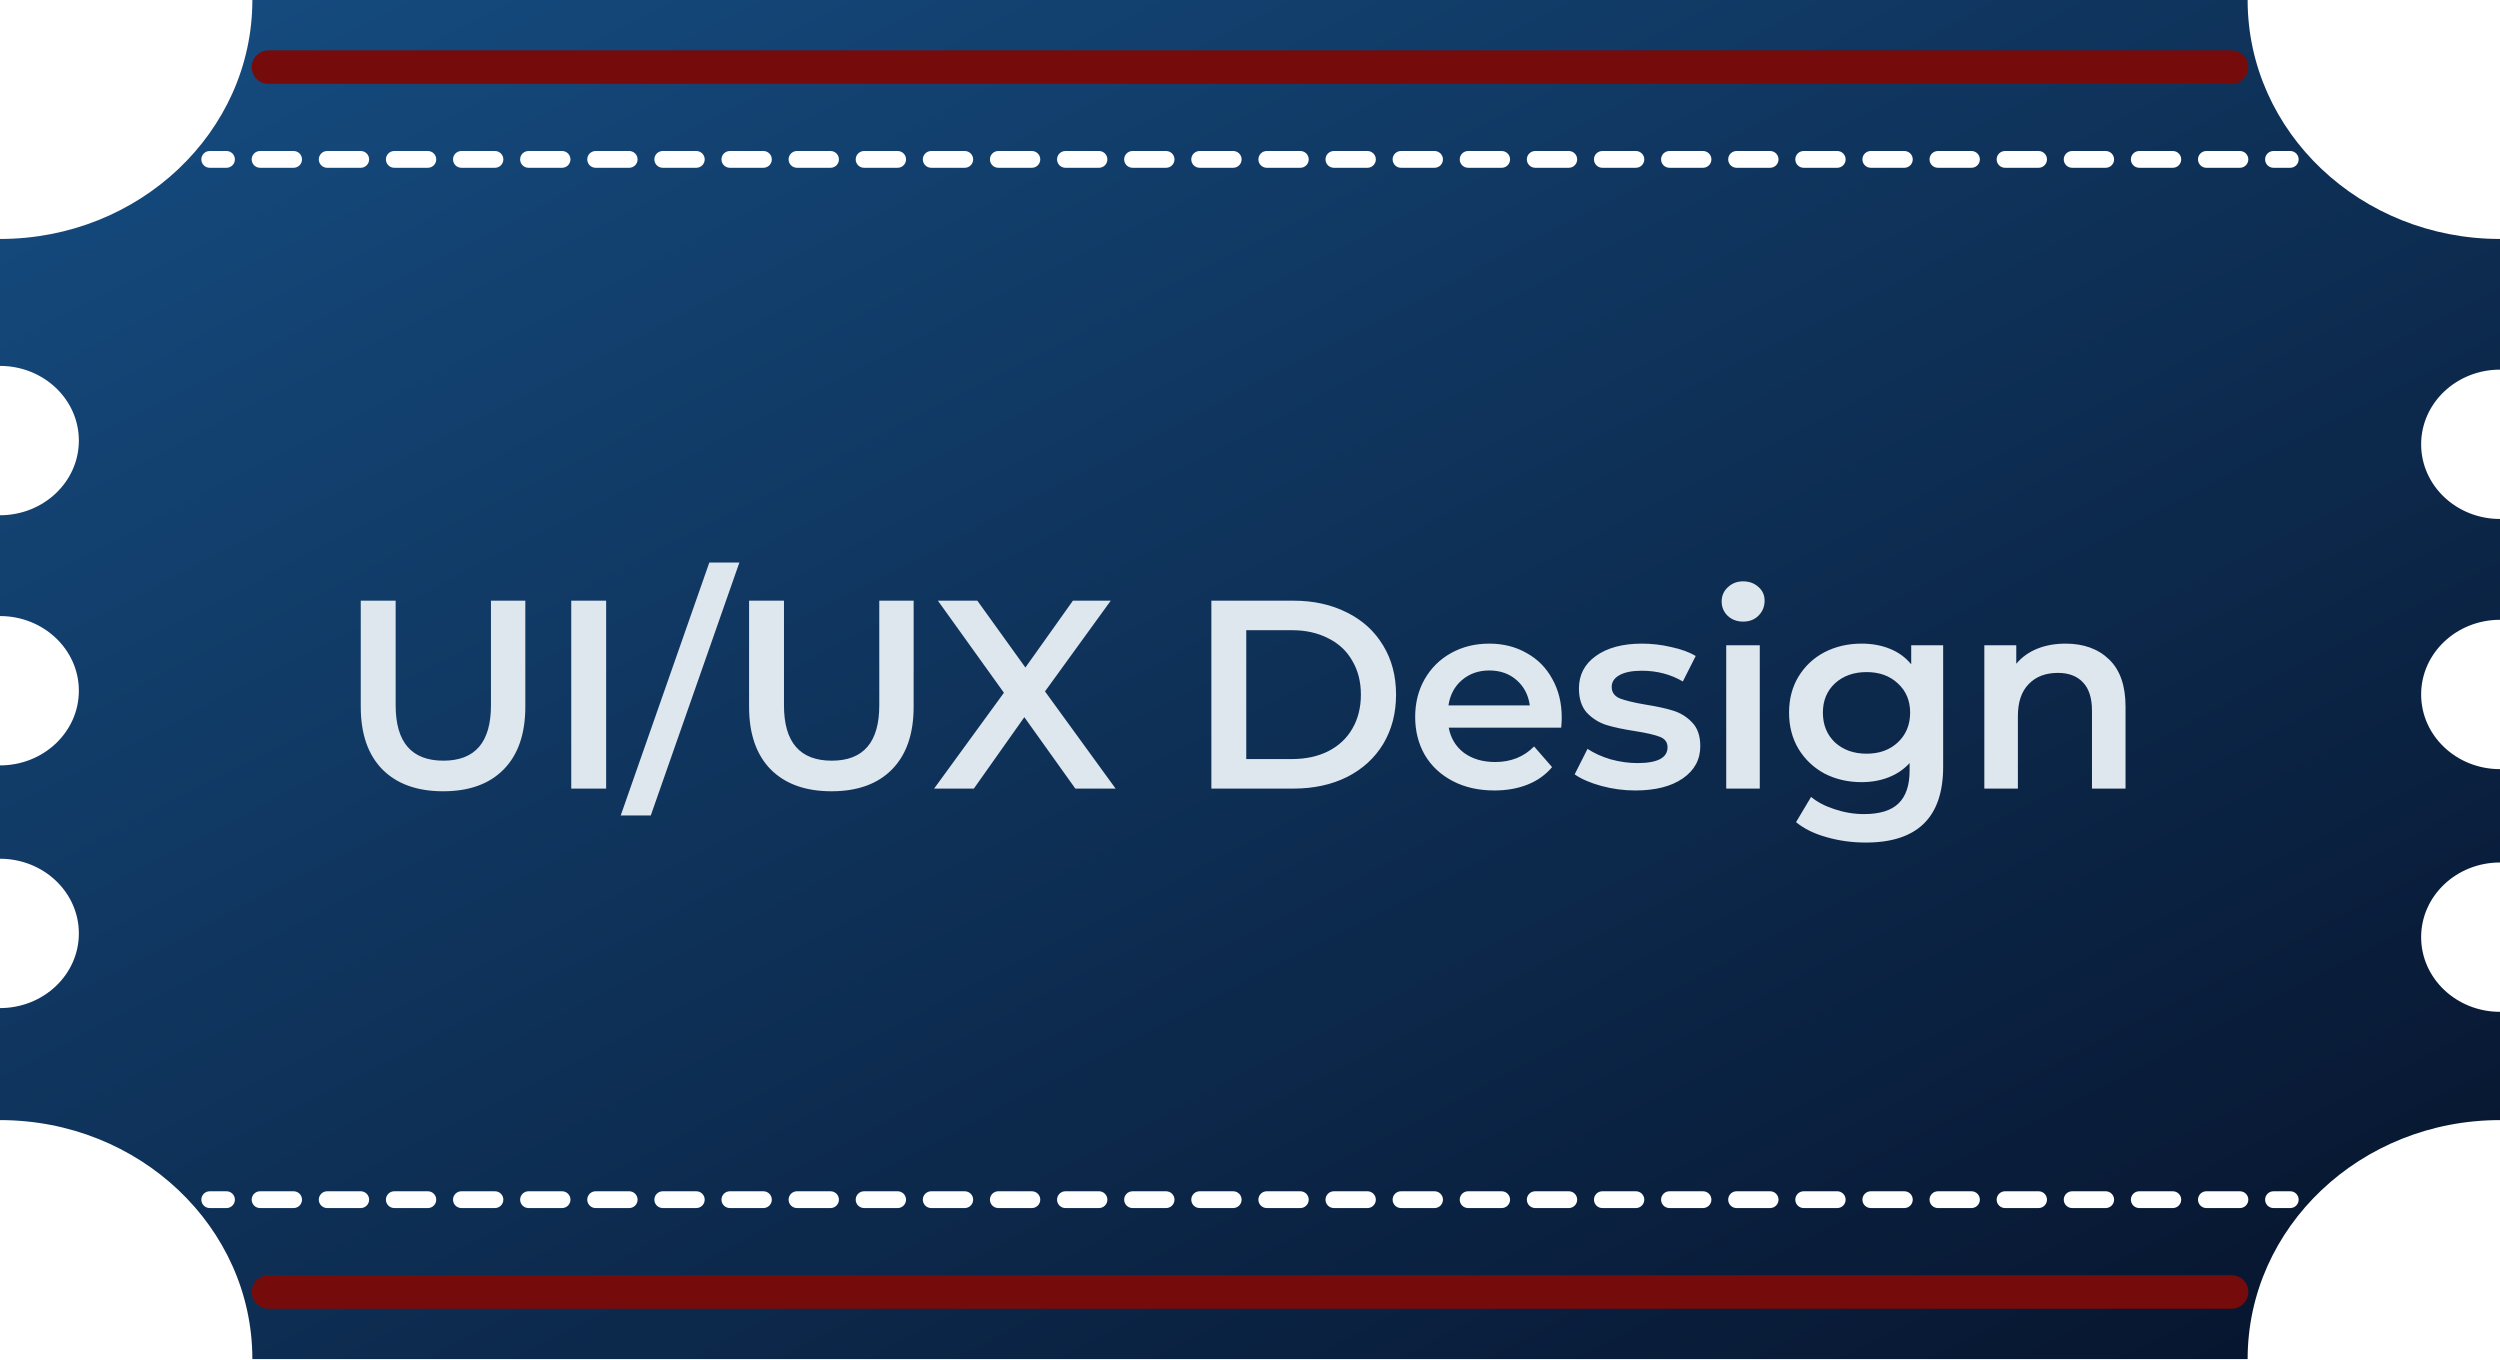
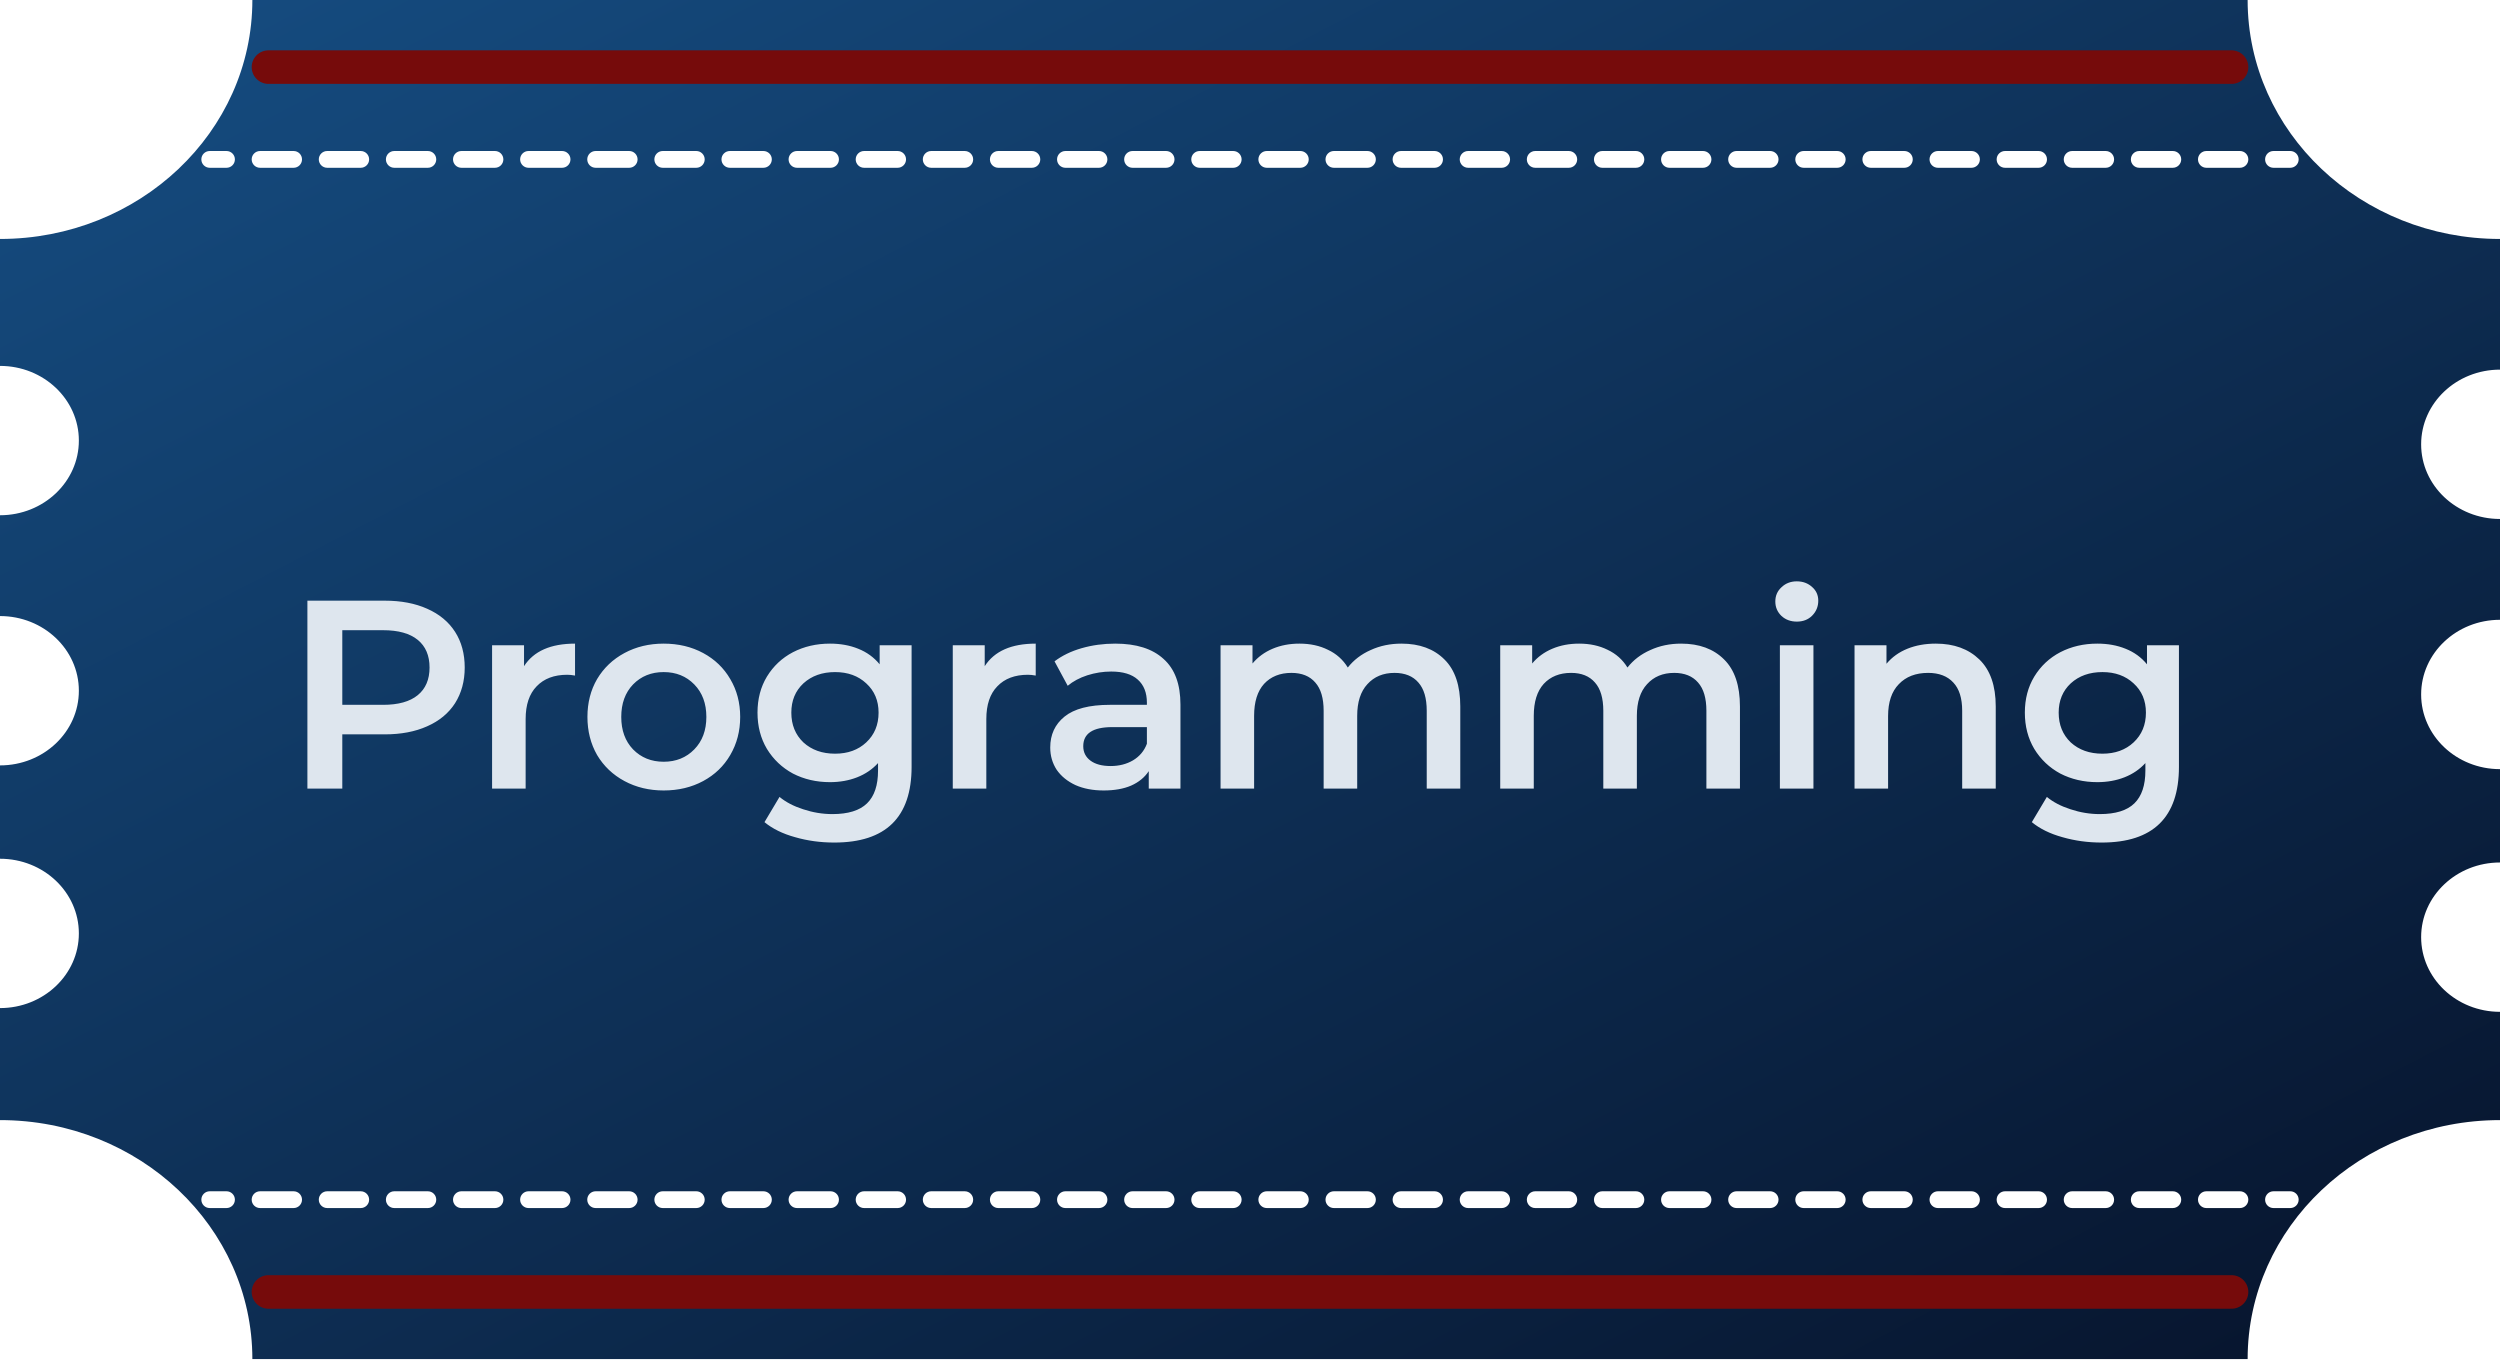
<svg xmlns="http://www.w3.org/2000/svg" width="149" height="81" viewBox="0 0 149 81" fill="none">
-   <path fill-rule="evenodd" clip-rule="evenodd" d="M149 60.305V66.758C140.693 66.758 133.959 73.135 133.959 81H15.041C15.041 73.135 8.307 66.758 0 66.758V60.082C2.596 60.082 4.7 58.09 4.7 55.632C4.7 53.174 2.596 51.181 0 51.181V45.618C2.596 45.618 4.7 43.626 4.7 41.168C4.7 38.71 2.596 36.717 0 36.717V30.709C2.596 30.709 4.7 28.716 4.7 26.258C4.7 23.8 2.596 21.808 0 21.808V14.242C8.307 14.242 15.041 7.866 15.041 0H133.959C133.959 7.866 140.693 14.242 149 14.242V22.03C146.404 22.03 144.3 24.023 144.3 26.481C144.3 28.939 146.404 30.931 149 30.931V36.94C146.404 36.94 144.3 38.932 144.3 41.39C144.3 43.848 146.404 45.841 149 45.841V51.404C146.404 51.404 144.3 53.396 144.3 55.854C144.3 58.312 146.404 60.305 149 60.305ZM12 9.5C12 9.224 12.224 9 12.5 9H13.5C13.776 9 14 9.224 14 9.5C14 9.776 13.776 10 13.5 10H12.5C12.224 10 12 9.776 12 9.5ZM15 9.5C15 9.224 15.224 9 15.5 9L17.5 9C17.776 9 18 9.224 18 9.5C18 9.776 17.776 10 17.5 10L15.5 10C15.224 10 15 9.776 15 9.5ZM19 9.5C19 9.224 19.224 9 19.5 9H21.5C21.776 9 22 9.224 22 9.5C22 9.776 21.776 10 21.5 10H19.5C19.224 10 19 9.776 19 9.5ZM23 9.5C23 9.224 23.224 9 23.5 9H25.5C25.776 9 26 9.224 26 9.5C26 9.776 25.776 10 25.5 10H23.5C23.224 10 23 9.776 23 9.5ZM27 9.5C27 9.224 27.224 9 27.5 9L29.5 9C29.776 9 30 9.224 30 9.5C30 9.776 29.776 10 29.5 10L27.5 10C27.224 10 27 9.776 27 9.5ZM31 9.5C31 9.224 31.224 9 31.5 9H33.5C33.776 9 34 9.224 34 9.5C34 9.776 33.776 10 33.5 10H31.5C31.224 10 31 9.776 31 9.5ZM35 9.5C35 9.224 35.224 9 35.5 9H37.5C37.776 9 38 9.224 38 9.5C38 9.776 37.776 10 37.5 10H35.5C35.224 10 35 9.776 35 9.5ZM39 9.5C39 9.224 39.224 9 39.5 9H41.5C41.776 9 42 9.224 42 9.5C42 9.776 41.776 10 41.5 10H39.5C39.224 10 39 9.776 39 9.5ZM43 9.5C43 9.224 43.224 9 43.5 9H45.5C45.776 9 46 9.224 46 9.5C46 9.776 45.776 10 45.5 10H43.5C43.224 10 43 9.776 43 9.5ZM47 9.5C47 9.224 47.224 9 47.5 9H49.5C49.776 9 50 9.224 50 9.5C50 9.776 49.776 10 49.5 10H47.5C47.224 10 47 9.776 47 9.5ZM51 9.5C51 9.224 51.224 9 51.5 9H53.5C53.776 9 54 9.224 54 9.5C54 9.776 53.776 10 53.5 10H51.5C51.224 10 51 9.776 51 9.5ZM55 9.5C55 9.224 55.224 9 55.5 9H57.5C57.776 9 58 9.224 58 9.5C58 9.776 57.776 10 57.5 10H55.5C55.224 10 55 9.776 55 9.5ZM59 9.5C59 9.224 59.224 9 59.5 9L61.5 9C61.776 9 62 9.224 62 9.5C62 9.776 61.776 10 61.5 10L59.5 10C59.224 10 59 9.776 59 9.5ZM63 9.5C63 9.224 63.224 9 63.5 9H65.5C65.776 9 66 9.224 66 9.5C66 9.776 65.776 10 65.5 10H63.5C63.224 10 63 9.776 63 9.5ZM67 9.5C67 9.224 67.224 9 67.5 9H69.5C69.776 9 70 9.224 70 9.5C70 9.776 69.776 10 69.5 10H67.5C67.224 10 67 9.776 67 9.5ZM71 9.5C71 9.224 71.224 9 71.5 9L73.5 9C73.776 9 74 9.224 74 9.5C74 9.776 73.776 10 73.5 10L71.5 10C71.224 10 71 9.776 71 9.5ZM75 9.5C75 9.224 75.224 9 75.5 9H77.5C77.776 9 78 9.224 78 9.5C78 9.776 77.776 10 77.5 10H75.5C75.224 10 75 9.776 75 9.5ZM79 9.5C79 9.224 79.224 9 79.5 9H81.5C81.776 9 82 9.224 82 9.5C82 9.776 81.776 10 81.5 10H79.5C79.224 10 79 9.776 79 9.5ZM83 9.5C83 9.224 83.224 9 83.5 9H85.5C85.776 9 86 9.224 86 9.5C86 9.776 85.776 10 85.5 10H83.5C83.224 10 83 9.776 83 9.5ZM87 9.5C87 9.224 87.224 9 87.5 9H89.5C89.776 9 90 9.224 90 9.5C90 9.776 89.776 10 89.5 10H87.5C87.224 10 87 9.776 87 9.5ZM91 9.5C91 9.224 91.224 9 91.5 9H93.5C93.776 9 94 9.224 94 9.5C94 9.776 93.776 10 93.5 10H91.5C91.224 10 91 9.776 91 9.5ZM95 9.5C95 9.224 95.224 9 95.5 9H97.5C97.776 9 98 9.224 98 9.5C98 9.776 97.776 10 97.5 10H95.5C95.224 10 95 9.776 95 9.5ZM99 9.5C99 9.224 99.224 9 99.5 9H101.5C101.776 9 102 9.224 102 9.5C102 9.776 101.776 10 101.5 10H99.5C99.224 10 99 9.776 99 9.5ZM103 9.5C103 9.224 103.224 9 103.5 9L105.5 9C105.776 9 106 9.224 106 9.5C106 9.776 105.776 10 105.5 10L103.5 10C103.224 10 103 9.776 103 9.5ZM107 9.5C107 9.224 107.224 9 107.5 9H109.5C109.776 9 110 9.224 110 9.5C110 9.776 109.776 10 109.5 10H107.5C107.224 10 107 9.776 107 9.5ZM111 9.5C111 9.224 111.224 9 111.5 9H113.5C113.776 9 114 9.224 114 9.5C114 9.776 113.776 10 113.5 10H111.5C111.224 10 111 9.776 111 9.5ZM115 9.5C115 9.224 115.224 9 115.5 9L117.5 9C117.776 9 118 9.224 118 9.5C118 9.776 117.776 10 117.5 10L115.5 10C115.224 10 115 9.776 115 9.5ZM119 9.5C119 9.224 119.224 9 119.5 9H121.5C121.776 9 122 9.224 122 9.5C122 9.776 121.776 10 121.5 10H119.5C119.224 10 119 9.776 119 9.5ZM123 9.5C123 9.224 123.224 9 123.5 9H125.5C125.776 9 126 9.224 126 9.5C126 9.776 125.776 10 125.5 10H123.5C123.224 10 123 9.776 123 9.5ZM127 9.5C127 9.224 127.224 9 127.5 9H129.5C129.776 9 130 9.224 130 9.5C130 9.776 129.776 10 129.5 10H127.5C127.224 10 127 9.776 127 9.5ZM131 9.5C131 9.224 131.224 9 131.5 9H133.5C133.776 9 134 9.224 134 9.5C134 9.776 133.776 10 133.5 10H131.5C131.224 10 131 9.776 131 9.5ZM135 9.5C135 9.224 135.224 9 135.5 9H136.5C136.776 9 137 9.224 137 9.5C137 9.776 136.776 10 136.5 10H135.5C135.224 10 135 9.776 135 9.5ZM12.5 71C12.224 71 12 71.224 12 71.5C12 71.776 12.224 72 12.5 72H13.5C13.776 72 14 71.776 14 71.5C14 71.224 13.776 71 13.5 71H12.5ZM15.5 71C15.224 71 15 71.224 15 71.5C15 71.776 15.224 72 15.5 72H17.5C17.776 72 18 71.776 18 71.5C18 71.224 17.776 71 17.5 71H15.5ZM19.5 71C19.224 71 19 71.224 19 71.5C19 71.776 19.224 72 19.5 72H21.5C21.776 72 22 71.776 22 71.5C22 71.224 21.776 71 21.5 71H19.5ZM23.5 71C23.224 71 23 71.224 23 71.5C23 71.776 23.224 72 23.5 72H25.5C25.776 72 26 71.776 26 71.5C26 71.224 25.776 71 25.5 71H23.5ZM27.5 71C27.224 71 27 71.224 27 71.5C27 71.776 27.224 72 27.5 72H29.5C29.776 72 30 71.776 30 71.5C30 71.224 29.776 71 29.5 71H27.5ZM31.5 71C31.224 71 31 71.224 31 71.5C31 71.776 31.224 72 31.5 72H33.5C33.776 72 34 71.776 34 71.5C34 71.224 33.776 71 33.5 71H31.5ZM35.5 71C35.224 71 35 71.224 35 71.5C35 71.776 35.224 72 35.5 72H37.5C37.776 72 38 71.776 38 71.5C38 71.224 37.776 71 37.5 71H35.5ZM39.5 71C39.224 71 39 71.224 39 71.5C39 71.776 39.224 72 39.5 72H41.5C41.776 72 42 71.776 42 71.5C42 71.224 41.776 71 41.5 71H39.5ZM43.5 71C43.224 71 43 71.224 43 71.5C43 71.776 43.224 72 43.5 72H45.5C45.776 72 46 71.776 46 71.5C46 71.224 45.776 71 45.5 71H43.5ZM47.5 71C47.224 71 47 71.224 47 71.5C47 71.776 47.224 72 47.5 72H49.5C49.776 72 50 71.776 50 71.5C50 71.224 49.776 71 49.5 71H47.5ZM51.5 71C51.224 71 51 71.224 51 71.5C51 71.776 51.224 72 51.5 72H53.5C53.776 72 54 71.776 54 71.5C54 71.224 53.776 71 53.5 71H51.5ZM55.5 71C55.224 71 55 71.224 55 71.5C55 71.776 55.224 72 55.5 72L57.5 72C57.776 72 58 71.776 58 71.5C58 71.224 57.776 71 57.5 71L55.5 71ZM59.5 71C59.224 71 59 71.224 59 71.5C59 71.776 59.224 72 59.5 72H61.5C61.776 72 62 71.776 62 71.5C62 71.224 61.776 71 61.5 71H59.5ZM63.5 71C63.224 71 63 71.224 63 71.5C63 71.776 63.224 72 63.5 72H65.5C65.776 72 66 71.776 66 71.5C66 71.224 65.776 71 65.5 71H63.5ZM67.5 71C67.224 71 67 71.224 67 71.5C67 71.776 67.224 72 67.5 72H69.5C69.776 72 70 71.776 70 71.5C70 71.224 69.776 71 69.5 71H67.5ZM71.5 71C71.224 71 71 71.224 71 71.5C71 71.776 71.224 72 71.5 72H73.5C73.776 72 74 71.776 74 71.5C74 71.224 73.776 71 73.5 71H71.5ZM75.5 71C75.224 71 75 71.224 75 71.5C75 71.776 75.224 72 75.5 72H77.5C77.776 72 78 71.776 78 71.5C78 71.224 77.776 71 77.5 71H75.5ZM79.5 71C79.224 71 79 71.224 79 71.5C79 71.776 79.224 72 79.5 72H81.5C81.776 72 82 71.776 82 71.5C82 71.224 81.776 71 81.5 71H79.5ZM83.5 71C83.224 71 83 71.224 83 71.5C83 71.776 83.224 72 83.5 72H85.5C85.776 72 86 71.776 86 71.5C86 71.224 85.776 71 85.5 71H83.5ZM87.5 71C87.224 71 87 71.224 87 71.5C87 71.776 87.224 72 87.5 72H89.5C89.776 72 90 71.776 90 71.5C90 71.224 89.776 71 89.5 71H87.5ZM91.5 71C91.224 71 91 71.224 91 71.5C91 71.776 91.224 72 91.5 72H93.5C93.776 72 94 71.776 94 71.5C94 71.224 93.776 71 93.5 71H91.5ZM95.5 71C95.224 71 95 71.224 95 71.5C95 71.776 95.224 72 95.5 72H97.5C97.776 72 98 71.776 98 71.5C98 71.224 97.776 71 97.5 71H95.5ZM99.5 71C99.224 71 99 71.224 99 71.5C99 71.776 99.224 72 99.5 72H101.5C101.776 72 102 71.776 102 71.5C102 71.224 101.776 71 101.5 71H99.5ZM103.5 71C103.224 71 103 71.224 103 71.5C103 71.776 103.224 72 103.5 72H105.5C105.776 72 106 71.776 106 71.5C106 71.224 105.776 71 105.5 71H103.5ZM107.5 71C107.224 71 107 71.224 107 71.5C107 71.776 107.224 72 107.5 72H109.5C109.776 72 110 71.776 110 71.5C110 71.224 109.776 71 109.5 71H107.5ZM111.5 71C111.224 71 111 71.224 111 71.5C111 71.776 111.224 72 111.5 72H113.5C113.776 72 114 71.776 114 71.5C114 71.224 113.776 71 113.5 71H111.5ZM115.5 71C115.224 71 115 71.224 115 71.5C115 71.776 115.224 72 115.5 72H117.5C117.776 72 118 71.776 118 71.5C118 71.224 117.776 71 117.5 71H115.5ZM119.5 71C119.224 71 119 71.224 119 71.5C119 71.776 119.224 72 119.5 72H121.5C121.776 72 122 71.776 122 71.5C122 71.224 121.776 71 121.5 71H119.5ZM123.5 71C123.224 71 123 71.224 123 71.5C123 71.776 123.224 72 123.5 72H125.5C125.776 72 126 71.776 126 71.5C126 71.224 125.776 71 125.5 71H123.5ZM127.5 71C127.224 71 127 71.224 127 71.5C127 71.776 127.224 72 127.5 72H129.5C129.776 72 130 71.776 130 71.5C130 71.224 129.776 71 129.5 71H127.5ZM131.5 71C131.224 71 131 71.224 131 71.5C131 71.776 131.224 72 131.5 72H133.5C133.776 72 134 71.776 134 71.5C134 71.224 133.776 71 133.5 71H131.5ZM135.5 71C135.224 71 135 71.224 135 71.5C135 71.776 135.224 72 135.5 72H136.5C136.776 72 137 71.776 137 71.5C137 71.224 136.776 71 136.5 71H135.5Z" fill="url(#paint0_linear_155:1216)" />
-   <path d="M26.413 47.16C24.866 47.16 23.661 46.728 22.797 45.864C21.933 44.989 21.501 43.741 21.501 42.12V35.8H23.581V42.04C23.581 44.237 24.53 45.336 26.429 45.336C28.317 45.336 29.261 44.237 29.261 42.04V35.8H31.309V42.12C31.309 43.741 30.877 44.989 30.013 45.864C29.16 46.728 27.959 47.16 26.413 47.16ZM34.046 35.8H36.126V47H34.046V35.8ZM42.275 33.528H44.067L38.787 48.6H36.995L42.275 33.528ZM49.557 47.16C48.01 47.16 46.805 46.728 45.941 45.864C45.077 44.989 44.645 43.741 44.645 42.12V35.8H46.725V42.04C46.725 44.237 47.674 45.336 49.573 45.336C51.461 45.336 52.405 44.237 52.405 42.04V35.8H54.453V42.12C54.453 43.741 54.021 44.989 53.157 45.864C52.303 46.728 51.103 47.16 49.557 47.16ZM64.09 47L61.05 42.744L58.041 47H55.673L59.834 41.288L55.898 35.8H58.249L61.114 39.784L63.946 35.8H66.201L62.282 41.208L66.49 47H64.09ZM72.197 35.8H77.093C78.288 35.8 79.349 36.035 80.277 36.504C81.205 36.963 81.925 37.619 82.437 38.472C82.949 39.315 83.205 40.291 83.205 41.4C83.205 42.509 82.949 43.491 82.437 44.344C81.925 45.187 81.205 45.843 80.277 46.312C79.349 46.771 78.288 47 77.093 47H72.197V35.8ZM76.997 45.24C77.819 45.24 78.538 45.085 79.157 44.776C79.787 44.456 80.266 44.008 80.597 43.432C80.939 42.845 81.109 42.168 81.109 41.4C81.109 40.632 80.939 39.96 80.597 39.384C80.266 38.797 79.787 38.349 79.157 38.04C78.538 37.72 77.819 37.56 76.997 37.56H74.277V45.24H76.997ZM93.08 42.776C93.08 42.915 93.069 43.112 93.048 43.368H86.344C86.461 43.997 86.765 44.499 87.256 44.872C87.757 45.235 88.376 45.416 89.112 45.416C90.05 45.416 90.824 45.107 91.432 44.488L92.504 45.72C92.12 46.179 91.635 46.525 91.048 46.76C90.461 46.995 89.8 47.112 89.064 47.112C88.125 47.112 87.299 46.925 86.584 46.552C85.869 46.179 85.314 45.661 84.92 45C84.536 44.328 84.344 43.571 84.344 42.728C84.344 41.896 84.531 41.149 84.904 40.488C85.288 39.816 85.816 39.293 86.488 38.92C87.16 38.547 87.917 38.36 88.76 38.36C89.592 38.36 90.333 38.547 90.984 38.92C91.645 39.283 92.157 39.8 92.52 40.472C92.893 41.133 93.08 41.901 93.08 42.776ZM88.76 39.96C88.12 39.96 87.576 40.152 87.128 40.536C86.691 40.909 86.424 41.411 86.328 42.04H91.176C91.091 41.421 90.829 40.92 90.392 40.536C89.954 40.152 89.41 39.96 88.76 39.96ZM97.465 47.112C96.772 47.112 96.094 47.021 95.433 46.84C94.772 46.659 94.244 46.429 93.849 46.152L94.617 44.632C95.001 44.888 95.46 45.096 95.993 45.256C96.537 45.405 97.07 45.48 97.593 45.48C98.788 45.48 99.385 45.165 99.385 44.536C99.385 44.237 99.23 44.029 98.921 43.912C98.622 43.795 98.137 43.683 97.465 43.576C96.761 43.469 96.185 43.347 95.737 43.208C95.3 43.069 94.916 42.829 94.585 42.488C94.265 42.136 94.105 41.651 94.105 41.032C94.105 40.221 94.441 39.576 95.113 39.096C95.796 38.605 96.713 38.36 97.865 38.36C98.452 38.36 99.038 38.429 99.625 38.568C100.212 38.696 100.692 38.872 101.065 39.096L100.297 40.616C99.572 40.189 98.756 39.976 97.849 39.976C97.262 39.976 96.814 40.067 96.505 40.248C96.206 40.419 96.057 40.648 96.057 40.936C96.057 41.256 96.217 41.485 96.537 41.624C96.868 41.752 97.374 41.875 98.057 41.992C98.74 42.099 99.3 42.221 99.737 42.36C100.174 42.499 100.548 42.733 100.857 43.064C101.177 43.395 101.337 43.864 101.337 44.472C101.337 45.272 100.99 45.912 100.297 46.392C99.604 46.872 98.66 47.112 97.465 47.112ZM102.883 38.456H104.883V47H102.883V38.456ZM103.891 37.048C103.529 37.048 103.225 36.936 102.979 36.712C102.734 36.477 102.611 36.189 102.611 35.848C102.611 35.507 102.734 35.224 102.979 35C103.225 34.765 103.529 34.648 103.891 34.648C104.254 34.648 104.558 34.76 104.803 34.984C105.049 35.197 105.171 35.469 105.171 35.8C105.171 36.152 105.049 36.451 104.803 36.696C104.569 36.931 104.265 37.048 103.891 37.048ZM115.812 38.456V45.704C115.812 48.712 114.276 50.216 111.204 50.216C110.383 50.216 109.604 50.109 108.868 49.896C108.132 49.693 107.524 49.395 107.044 49L107.94 47.496C108.314 47.805 108.783 48.051 109.348 48.232C109.924 48.424 110.506 48.52 111.092 48.52C112.031 48.52 112.719 48.307 113.156 47.88C113.594 47.453 113.812 46.803 113.812 45.928V45.48C113.471 45.853 113.055 46.136 112.564 46.328C112.074 46.52 111.535 46.616 110.948 46.616C110.138 46.616 109.402 46.445 108.74 46.104C108.09 45.752 107.572 45.261 107.188 44.632C106.815 44.003 106.628 43.283 106.628 42.472C106.628 41.661 106.815 40.947 107.188 40.328C107.572 39.699 108.09 39.213 108.74 38.872C109.402 38.531 110.138 38.36 110.948 38.36C111.567 38.36 112.127 38.461 112.628 38.664C113.14 38.867 113.567 39.176 113.908 39.592V38.456H115.812ZM111.252 44.92C112.01 44.92 112.628 44.696 113.108 44.248C113.599 43.789 113.844 43.197 113.844 42.472C113.844 41.757 113.599 41.176 113.108 40.728C112.628 40.28 112.01 40.056 111.252 40.056C110.484 40.056 109.855 40.28 109.364 40.728C108.884 41.176 108.644 41.757 108.644 42.472C108.644 43.197 108.884 43.789 109.364 44.248C109.855 44.696 110.484 44.92 111.252 44.92ZM123.114 38.36C124.191 38.36 125.055 38.675 125.706 39.304C126.356 39.933 126.682 40.867 126.682 42.104V47H124.682V42.36C124.682 41.613 124.506 41.053 124.154 40.68C123.802 40.296 123.3 40.104 122.65 40.104C121.914 40.104 121.332 40.328 120.906 40.776C120.479 41.213 120.266 41.848 120.266 42.68V47H118.266V38.456H120.17V39.56C120.5 39.165 120.916 38.867 121.418 38.664C121.919 38.461 122.484 38.36 123.114 38.36Z" fill="#DEE6EE" />
+   <path fill-rule="evenodd" clip-rule="evenodd" d="M149 60.305V66.758C140.693 66.758 133.959 73.135 133.959 81H15.041C15.041 73.135 8.307 66.758 0 66.758V60.082C2.596 60.082 4.7 58.09 4.7 55.632C4.7 53.174 2.596 51.181 0 51.181V45.618C2.596 45.618 4.7 43.626 4.7 41.168C4.7 38.71 2.596 36.717 0 36.717V30.709C2.596 30.709 4.7 28.716 4.7 26.258C4.7 23.8 2.596 21.808 0 21.808V14.242C8.307 14.242 15.041 7.866 15.041 0H133.959C133.959 7.866 140.693 14.242 149 14.242V22.03C146.404 22.03 144.3 24.023 144.3 26.481C144.3 28.939 146.404 30.931 149 30.931V36.94C146.404 36.94 144.3 38.932 144.3 41.39C144.3 43.848 146.404 45.841 149 45.841V51.404C146.404 51.404 144.3 53.396 144.3 55.854C144.3 58.312 146.404 60.305 149 60.305ZM12 9.5C12 9.224 12.224 9 12.5 9H13.5C13.776 9 14 9.224 14 9.5C14 9.776 13.776 10 13.5 10H12.5C12.224 10 12 9.776 12 9.5ZM15 9.5C15 9.224 15.224 9 15.5 9L17.5 9C17.776 9 18 9.224 18 9.5C18 9.776 17.776 10 17.5 10L15.5 10C15.224 10 15 9.776 15 9.5ZM19 9.5C19 9.224 19.224 9 19.5 9H21.5C21.776 9 22 9.224 22 9.5C22 9.776 21.776 10 21.5 10H19.5C19.224 10 19 9.776 19 9.5ZM23 9.5C23 9.224 23.224 9 23.5 9H25.5C25.776 9 26 9.224 26 9.5C26 9.776 25.776 10 25.5 10H23.5C23.224 10 23 9.776 23 9.5ZM27 9.5C27 9.224 27.224 9 27.5 9L29.5 9C29.776 9 30 9.224 30 9.5C30 9.776 29.776 10 29.5 10L27.5 10C27.224 10 27 9.776 27 9.5ZM31 9.5C31 9.224 31.224 9 31.5 9H33.5C33.776 9 34 9.224 34 9.5C34 9.776 33.776 10 33.5 10H31.5C31.224 10 31 9.776 31 9.5ZM35 9.5C35 9.224 35.224 9 35.5 9H37.5C37.776 9 38 9.224 38 9.5C38 9.776 37.776 10 37.5 10H35.5C35.224 10 35 9.776 35 9.5ZM39 9.5C39 9.224 39.224 9 39.5 9H41.5C41.776 9 42 9.224 42 9.5C42 9.776 41.776 10 41.5 10H39.5C39.224 10 39 9.776 39 9.5ZM43 9.5C43 9.224 43.224 9 43.5 9H45.5C45.776 9 46 9.224 46 9.5C46 9.776 45.776 10 45.5 10H43.5C43.224 10 43 9.776 43 9.5ZM47 9.5C47 9.224 47.224 9 47.5 9H49.5C49.776 9 50 9.224 50 9.5C50 9.776 49.776 10 49.5 10H47.5C47.224 10 47 9.776 47 9.5ZM51 9.5C51 9.224 51.224 9 51.5 9H53.5C53.776 9 54 9.224 54 9.5C54 9.776 53.776 10 53.5 10H51.5C51.224 10 51 9.776 51 9.5ZM55 9.5C55 9.224 55.224 9 55.5 9H57.5C57.776 9 58 9.224 58 9.5C58 9.776 57.776 10 57.5 10H55.5C55.224 10 55 9.776 55 9.5ZM59 9.5C59 9.224 59.224 9 59.5 9L61.5 9C61.776 9 62 9.224 62 9.5C62 9.776 61.776 10 61.5 10L59.5 10C59.224 10 59 9.776 59 9.5ZM63 9.5C63 9.224 63.224 9 63.5 9H65.5C65.776 9 66 9.224 66 9.5C66 9.776 65.776 10 65.5 10H63.5C63.224 10 63 9.776 63 9.5ZM67 9.5C67 9.224 67.224 9 67.5 9H69.5C69.776 9 70 9.224 70 9.5C70 9.776 69.776 10 69.5 10H67.5C67.224 10 67 9.776 67 9.5ZM71 9.5C71 9.224 71.224 9 71.5 9L73.5 9C73.776 9 74 9.224 74 9.5C74 9.776 73.776 10 73.5 10L71.5 10C71.224 10 71 9.776 71 9.5ZM75 9.5C75 9.224 75.224 9 75.5 9H77.5C77.776 9 78 9.224 78 9.5C78 9.776 77.776 10 77.5 10H75.5C75.224 10 75 9.776 75 9.5ZM79 9.5C79 9.224 79.224 9 79.5 9H81.5C81.776 9 82 9.224 82 9.5C82 9.776 81.776 10 81.5 10H79.5C79.224 10 79 9.776 79 9.5ZM83 9.5C83 9.224 83.224 9 83.5 9H85.5C85.776 9 86 9.224 86 9.5C86 9.776 85.776 10 85.5 10H83.5C83.224 10 83 9.776 83 9.5ZM87 9.5C87 9.224 87.224 9 87.5 9H89.5C89.776 9 90 9.224 90 9.5C90 9.776 89.776 10 89.5 10H87.5C87.224 10 87 9.776 87 9.5ZM91 9.5C91 9.224 91.224 9 91.5 9H93.5C93.776 9 94 9.224 94 9.5C94 9.776 93.776 10 93.5 10H91.5C91.224 10 91 9.776 91 9.5ZM95 9.5C95 9.224 95.224 9 95.5 9H97.5C97.776 9 98 9.224 98 9.5C98 9.776 97.776 10 97.5 10H95.5C95.224 10 95 9.776 95 9.5ZM99 9.5C99 9.224 99.224 9 99.5 9H101.5C101.776 9 102 9.224 102 9.5C102 9.776 101.776 10 101.5 10H99.5C99.224 10 99 9.776 99 9.5ZM103 9.5C103 9.224 103.224 9 103.5 9L105.5 9C105.776 9 106 9.224 106 9.5C106 9.776 105.776 10 105.5 10L103.5 10C103.224 10 103 9.776 103 9.5ZM107 9.5C107 9.224 107.224 9 107.5 9H109.5C109.776 9 110 9.224 110 9.5C110 9.776 109.776 10 109.5 10H107.5C107.224 10 107 9.776 107 9.5ZM111 9.5C111 9.224 111.224 9 111.5 9H113.5C113.776 9 114 9.224 114 9.5C114 9.776 113.776 10 113.5 10H111.5C111.224 10 111 9.776 111 9.5ZM115 9.5C115 9.224 115.224 9 115.5 9L117.5 9C117.776 9 118 9.224 118 9.5C118 9.776 117.776 10 117.5 10L115.5 10C115.224 10 115 9.776 115 9.5ZM119 9.5C119 9.224 119.224 9 119.5 9H121.5C121.776 9 122 9.224 122 9.5C122 9.776 121.776 10 121.5 10H119.5C119.224 10 119 9.776 119 9.5ZM123 9.5C123 9.224 123.224 9 123.5 9H125.5C125.776 9 126 9.224 126 9.5C126 9.776 125.776 10 125.5 10H123.5C123.224 10 123 9.776 123 9.5ZM127 9.5C127 9.224 127.224 9 127.5 9H129.5C129.776 9 130 9.224 130 9.5C130 9.776 129.776 10 129.5 10H127.5C127.224 10 127 9.776 127 9.5ZM131 9.5C131 9.224 131.224 9 131.5 9H133.5C133.776 9 134 9.224 134 9.5C134 9.776 133.776 10 133.5 10H131.5C131.224 10 131 9.776 131 9.5ZM135 9.5C135 9.224 135.224 9 135.5 9H136.5C136.776 9 137 9.224 137 9.5C137 9.776 136.776 10 136.5 10H135.5C135.224 10 135 9.776 135 9.5ZM12.5 71C12.224 71 12 71.224 12 71.5C12 71.776 12.224 72 12.5 72H13.5C13.776 72 14 71.776 14 71.5C14 71.224 13.776 71 13.5 71H12.5ZM15.5 71C15.224 71 15 71.224 15 71.5C15 71.776 15.224 72 15.5 72H17.5C17.776 72 18 71.776 18 71.5C18 71.224 17.776 71 17.5 71H15.5ZM19.5 71C19.224 71 19 71.224 19 71.5C19 71.776 19.224 72 19.5 72H21.5C21.776 72 22 71.776 22 71.5C22 71.224 21.776 71 21.5 71H19.5ZM23.5 71C23.224 71 23 71.224 23 71.5C23 71.776 23.224 72 23.5 72H25.5C25.776 72 26 71.776 26 71.5C26 71.224 25.776 71 25.5 71H23.5ZM27.5 71C27.224 71 27 71.224 27 71.5C27 71.776 27.224 72 27.5 72H29.5C29.776 72 30 71.776 30 71.5C30 71.224 29.776 71 29.5 71H27.5ZM31.5 71C31.224 71 31 71.224 31 71.5C31 71.776 31.224 72 31.5 72H33.5C33.776 72 34 71.776 34 71.5C34 71.224 33.776 71 33.5 71H31.5ZM35.5 71C35.224 71 35 71.224 35 71.5C35 71.776 35.224 72 35.5 72H37.5C37.776 72 38 71.776 38 71.5C38 71.224 37.776 71 37.5 71H35.5ZM39.5 71C39.224 71 39 71.224 39 71.5C39 71.776 39.224 72 39.5 72H41.5C41.776 72 42 71.776 42 71.5C42 71.224 41.776 71 41.5 71H39.5ZM43.5 71C43.224 71 43 71.224 43 71.5C43 71.776 43.224 72 43.5 72H45.5C45.776 72 46 71.776 46 71.5C46 71.224 45.776 71 45.5 71H43.5ZM47.5 71C47.224 71 47 71.224 47 71.5C47 71.776 47.224 72 47.5 72H49.5C49.776 72 50 71.776 50 71.5C50 71.224 49.776 71 49.5 71H47.5ZM51.5 71C51.224 71 51 71.224 51 71.5C51 71.776 51.224 72 51.5 72H53.5C53.776 72 54 71.776 54 71.5C54 71.224 53.776 71 53.5 71H51.5ZM55.5 71C55.224 71 55 71.224 55 71.5C55 71.776 55.224 72 55.5 72L57.5 72C57.776 72 58 71.776 58 71.5C58 71.224 57.776 71 57.5 71L55.5 71ZM59.5 71C59.224 71 59 71.224 59 71.5C59 71.776 59.224 72 59.5 72H61.5C61.776 72 62 71.776 62 71.5C62 71.224 61.776 71 61.5 71H59.5ZM63.5 71C63.224 71 63 71.224 63 71.5C63 71.776 63.224 72 63.5 72H65.5C65.776 72 66 71.776 66 71.5C66 71.224 65.776 71 65.5 71H63.5ZM67.5 71C67.224 71 67 71.224 67 71.5C67 71.776 67.224 72 67.5 72H69.5C69.776 72 70 71.776 70 71.5C70 71.224 69.776 71 69.5 71H67.5ZM71.5 71C71.224 71 71 71.224 71 71.5C71 71.776 71.224 72 71.5 72H73.5C73.776 72 74 71.776 74 71.5C74 71.224 73.776 71 73.5 71H71.5ZM75.5 71C75.224 71 75 71.224 75 71.5C75 71.776 75.224 72 75.5 72H77.5C77.776 72 78 71.776 78 71.5C78 71.224 77.776 71 77.5 71H75.5ZM79.5 71C79.224 71 79 71.224 79 71.5C79 71.776 79.224 72 79.5 72H81.5C81.776 72 82 71.776 82 71.5C82 71.224 81.776 71 81.5 71H79.5ZM83.5 71C83.224 71 83 71.224 83 71.5C83 71.776 83.224 72 83.5 72H85.5C85.776 72 86 71.776 86 71.5C86 71.224 85.776 71 85.5 71H83.5ZM87.5 71C87.224 71 87 71.224 87 71.5C87 71.776 87.224 72 87.5 72H89.5C89.776 72 90 71.776 90 71.5C90 71.224 89.776 71 89.5 71H87.5ZM91.5 71C91.224 71 91 71.224 91 71.5C91 71.776 91.224 72 91.5 72H93.5C93.776 72 94 71.776 94 71.5C94 71.224 93.776 71 93.5 71H91.5ZM95.5 71C95.224 71 95 71.224 95 71.5C95 71.776 95.224 72 95.5 72H97.5C97.776 72 98 71.776 98 71.5C98 71.224 97.776 71 97.5 71H95.5ZM99.5 71C99.224 71 99 71.224 99 71.5C99 71.776 99.224 72 99.5 72H101.5C101.776 72 102 71.776 102 71.5C102 71.224 101.776 71 101.5 71H99.5ZM103.5 71C103.224 71 103 71.224 103 71.5C103 71.776 103.224 72 103.5 72H105.5C105.776 72 106 71.776 106 71.5C106 71.224 105.776 71 105.5 71H103.5ZM107.5 71C107.224 71 107 71.224 107 71.5C107 71.776 107.224 72 107.5 72H109.5C109.776 72 110 71.776 110 71.5C110 71.224 109.776 71 109.5 71H107.5ZM111.5 71C111.224 71 111 71.224 111 71.5C111 71.776 111.224 72 111.5 72H113.5C113.776 72 114 71.776 114 71.5C114 71.224 113.776 71 113.5 71H111.5ZM115.5 71C115.224 71 115 71.224 115 71.5C115 71.776 115.224 72 115.5 72H117.5C117.776 72 118 71.776 118 71.5C118 71.224 117.776 71 117.5 71H115.5ZM119.5 71C119.224 71 119 71.224 119 71.5C119 71.776 119.224 72 119.5 72H121.5C121.776 72 122 71.776 122 71.5C122 71.224 121.776 71 121.5 71H119.5ZM123.5 71C123.224 71 123 71.224 123 71.5C123 71.776 123.224 72 123.5 72H125.5C125.776 72 126 71.776 126 71.5C126 71.224 125.776 71 125.5 71H123.5ZM127.5 71C127.224 71 127 71.224 127 71.5C127 71.776 127.224 72 127.5 72H129.5C129.776 72 130 71.776 130 71.5C130 71.224 129.776 71 129.5 71H127.5ZM131.5 71C131.224 71 131 71.224 131 71.5C131 71.776 131.224 72 131.5 72H133.5C133.776 72 134 71.776 134 71.5C134 71.224 133.776 71 133.5 71H131.5ZM135.5 71C135.224 71 135 71.224 135 71.5C135 71.776 135.224 72 135.5 72H136.5C136.776 72 137 71.776 137 71.5C137 71.224 136.776 71 136.5 71H135.5Z" fill="url(#paint0_linear_2_144)" />
+   <path d="M22.929 35.8C23.9 35.8 24.743 35.96 25.457 36.28C26.183 36.6 26.737 37.059 27.121 37.656C27.505 38.253 27.697 38.963 27.697 39.784C27.697 40.595 27.505 41.304 27.121 41.912C26.737 42.509 26.183 42.968 25.457 43.288C24.743 43.608 23.9 43.768 22.929 43.768H20.401V47H18.321V35.8H22.929ZM22.833 42.008C23.74 42.008 24.428 41.816 24.897 41.432C25.367 41.048 25.601 40.499 25.601 39.784C25.601 39.069 25.367 38.52 24.897 38.136C24.428 37.752 23.74 37.56 22.833 37.56H20.401V42.008H22.833ZM31.232 39.704C31.808 38.808 32.822 38.36 34.272 38.36V40.264C34.102 40.232 33.947 40.216 33.808 40.216C33.03 40.216 32.422 40.445 31.984 40.904C31.547 41.352 31.328 42.003 31.328 42.856V47H29.328V38.456H31.232V39.704ZM39.555 47.112C38.691 47.112 37.912 46.925 37.219 46.552C36.526 46.179 35.981 45.661 35.587 45C35.203 44.328 35.011 43.571 35.011 42.728C35.011 41.885 35.203 41.133 35.587 40.472C35.981 39.811 36.526 39.293 37.219 38.92C37.912 38.547 38.691 38.36 39.555 38.36C40.429 38.36 41.214 38.547 41.907 38.92C42.6 39.293 43.139 39.811 43.523 40.472C43.917 41.133 44.115 41.885 44.115 42.728C44.115 43.571 43.917 44.328 43.523 45C43.139 45.661 42.6 46.179 41.907 46.552C41.214 46.925 40.429 47.112 39.555 47.112ZM39.555 45.4C40.291 45.4 40.899 45.155 41.379 44.664C41.859 44.173 42.099 43.528 42.099 42.728C42.099 41.928 41.859 41.283 41.379 40.792C40.899 40.301 40.291 40.056 39.555 40.056C38.819 40.056 38.211 40.301 37.731 40.792C37.261 41.283 37.027 41.928 37.027 42.728C37.027 43.528 37.261 44.173 37.731 44.664C38.211 45.155 38.819 45.4 39.555 45.4ZM54.331 38.456V45.704C54.331 48.712 52.795 50.216 49.723 50.216C48.902 50.216 48.123 50.109 47.387 49.896C46.651 49.693 46.043 49.395 45.563 49L46.459 47.496C46.833 47.805 47.302 48.051 47.867 48.232C48.443 48.424 49.025 48.52 49.611 48.52C50.55 48.52 51.238 48.307 51.675 47.88C52.113 47.453 52.331 46.803 52.331 45.928V45.48C51.99 45.853 51.574 46.136 51.083 46.328C50.593 46.52 50.054 46.616 49.467 46.616C48.657 46.616 47.921 46.445 47.259 46.104C46.609 45.752 46.091 45.261 45.707 44.632C45.334 44.003 45.147 43.283 45.147 42.472C45.147 41.661 45.334 40.947 45.707 40.328C46.091 39.699 46.609 39.213 47.259 38.872C47.921 38.531 48.657 38.36 49.467 38.36C50.086 38.36 50.646 38.461 51.147 38.664C51.659 38.867 52.086 39.176 52.427 39.592V38.456H54.331ZM49.771 44.92C50.529 44.92 51.147 44.696 51.627 44.248C52.118 43.789 52.363 43.197 52.363 42.472C52.363 41.757 52.118 41.176 51.627 40.728C51.147 40.28 50.529 40.056 49.771 40.056C49.003 40.056 48.374 40.28 47.883 40.728C47.403 41.176 47.163 41.757 47.163 42.472C47.163 43.197 47.403 43.789 47.883 44.248C48.374 44.696 49.003 44.92 49.771 44.92ZM58.689 39.704C59.265 38.808 60.278 38.36 61.729 38.36V40.264C61.558 40.232 61.403 40.216 61.265 40.216C60.486 40.216 59.878 40.445 59.441 40.904C59.003 41.352 58.785 42.003 58.785 42.856V47H56.785V38.456H58.689V39.704ZM66.466 38.36C67.725 38.36 68.685 38.664 69.347 39.272C70.019 39.869 70.355 40.776 70.355 41.992V47H68.466V45.96C68.221 46.333 67.869 46.621 67.41 46.824C66.963 47.016 66.418 47.112 65.778 47.112C65.138 47.112 64.579 47.005 64.099 46.792C63.618 46.568 63.245 46.264 62.978 45.88C62.722 45.485 62.594 45.043 62.594 44.552C62.594 43.784 62.877 43.171 63.443 42.712C64.019 42.243 64.92 42.008 66.147 42.008H68.355V41.88C68.355 41.283 68.173 40.824 67.811 40.504C67.459 40.184 66.93 40.024 66.227 40.024C65.746 40.024 65.272 40.099 64.802 40.248C64.344 40.397 63.955 40.605 63.635 40.872L62.85 39.416C63.298 39.075 63.837 38.813 64.466 38.632C65.096 38.451 65.763 38.36 66.466 38.36ZM66.195 45.656C66.696 45.656 67.138 45.544 67.522 45.32C67.917 45.085 68.195 44.755 68.355 44.328V43.336H66.29C65.138 43.336 64.562 43.715 64.562 44.472C64.562 44.835 64.707 45.123 64.995 45.336C65.282 45.549 65.683 45.656 66.195 45.656ZM83.529 38.36C84.607 38.36 85.46 38.675 86.089 39.304C86.719 39.923 87.033 40.856 87.033 42.104V47H85.033V42.36C85.033 41.613 84.868 41.053 84.537 40.68C84.207 40.296 83.732 40.104 83.113 40.104C82.441 40.104 81.903 40.328 81.497 40.776C81.092 41.213 80.889 41.843 80.889 42.664V47H78.889V42.36C78.889 41.613 78.724 41.053 78.393 40.68C78.063 40.296 77.588 40.104 76.969 40.104C76.287 40.104 75.743 40.323 75.337 40.76C74.943 41.197 74.745 41.832 74.745 42.664V47H72.745V38.456H74.649V39.544C74.969 39.16 75.369 38.867 75.849 38.664C76.329 38.461 76.863 38.36 77.449 38.36C78.089 38.36 78.655 38.483 79.145 38.728C79.647 38.963 80.041 39.315 80.329 39.784C80.681 39.336 81.135 38.989 81.689 38.744C82.244 38.488 82.857 38.36 83.529 38.36ZM100.197 38.36C101.274 38.36 102.128 38.675 102.757 39.304C103.386 39.923 103.701 40.856 103.701 42.104V47H101.701V42.36C101.701 41.613 101.536 41.053 101.205 40.68C100.874 40.296 100.4 40.104 99.781 40.104C99.109 40.104 98.57 40.328 98.165 40.776C97.76 41.213 97.557 41.843 97.557 42.664V47H95.557V42.36C95.557 41.613 95.392 41.053 95.061 40.68C94.73 40.296 94.256 40.104 93.637 40.104C92.954 40.104 92.41 40.323 92.005 40.76C91.61 41.197 91.413 41.832 91.413 42.664V47H89.413V38.456H91.317V39.544C91.637 39.16 92.037 38.867 92.517 38.664C92.997 38.461 93.53 38.36 94.117 38.36C94.757 38.36 95.322 38.483 95.813 38.728C96.314 38.963 96.709 39.315 96.997 39.784C97.349 39.336 97.802 38.989 98.357 38.744C98.912 38.488 99.525 38.36 100.197 38.36ZM106.081 38.456H108.081V47H106.081V38.456ZM107.089 37.048C106.726 37.048 106.422 36.936 106.177 36.712C105.931 36.477 105.809 36.189 105.809 35.848C105.809 35.507 105.931 35.224 106.177 35C106.422 34.765 106.726 34.648 107.089 34.648C107.451 34.648 107.755 34.76 108.001 34.984C108.246 35.197 108.369 35.469 108.369 35.8C108.369 36.152 108.246 36.451 108.001 36.696C107.766 36.931 107.462 37.048 107.089 37.048ZM115.378 38.36C116.455 38.36 117.319 38.675 117.97 39.304C118.62 39.933 118.946 40.867 118.946 42.104V47H116.946V42.36C116.946 41.613 116.77 41.053 116.418 40.68C116.066 40.296 115.564 40.104 114.914 40.104C114.178 40.104 113.596 40.328 113.17 40.776C112.743 41.213 112.53 41.848 112.53 42.68V47H110.53V38.456H112.434V39.56C112.764 39.165 113.18 38.867 113.682 38.664C114.183 38.461 114.748 38.36 115.378 38.36ZM129.865 38.456V45.704C129.865 48.712 128.329 50.216 125.257 50.216C124.436 50.216 123.657 50.109 122.921 49.896C122.185 49.693 121.577 49.395 121.097 49L121.993 47.496C122.366 47.805 122.836 48.051 123.401 48.232C123.977 48.424 124.558 48.52 125.145 48.52C126.084 48.52 126.772 48.307 127.209 47.88C127.646 47.453 127.865 46.803 127.865 45.928V45.48C127.524 45.853 127.108 46.136 126.617 46.328C126.126 46.52 125.588 46.616 125.001 46.616C124.19 46.616 123.454 46.445 122.793 46.104C122.142 45.752 121.625 45.261 121.241 44.632C120.868 44.003 120.681 43.283 120.681 42.472C120.681 41.661 120.868 40.947 121.241 40.328C121.625 39.699 122.142 39.213 122.793 38.872C123.454 38.531 124.19 38.36 125.001 38.36C125.62 38.36 126.18 38.461 126.681 38.664C127.193 38.867 127.62 39.176 127.961 39.592V38.456H129.865ZM125.305 44.92C126.062 44.92 126.681 44.696 127.161 44.248C127.652 43.789 127.897 43.197 127.897 42.472C127.897 41.757 127.652 41.176 127.161 40.728C126.681 40.28 126.062 40.056 125.305 40.056C124.537 40.056 123.908 40.28 123.417 40.728C122.937 41.176 122.697 41.757 122.697 42.472C122.697 43.197 122.937 43.789 123.417 44.248C123.908 44.696 124.537 44.92 125.305 44.92Z" fill="#DEE6EE" />
  <line x1="16" y1="4" x2="133" y2="4" stroke="#760B0B" stroke-width="2" stroke-linecap="round" />
  <line x1="16" y1="77" x2="133" y2="77" stroke="#760B0B" stroke-width="2" stroke-linecap="round" />
  <defs>
-     <linearGradient id="paint0_linear_155:1216" x1="174.609" y1="94.922" x2="97.135" y2="-55.194" gradientUnits="userSpaceOnUse">
+     <linearGradient id="paint0_linear_2_144" x1="174.609" y1="94.922" x2="97.135" y2="-55.194" gradientUnits="userSpaceOnUse">
      <stop stop-color="#04091C" />
      <stop offset="1" stop-color="#164F85" />
    </linearGradient>
  </defs>
</svg>
